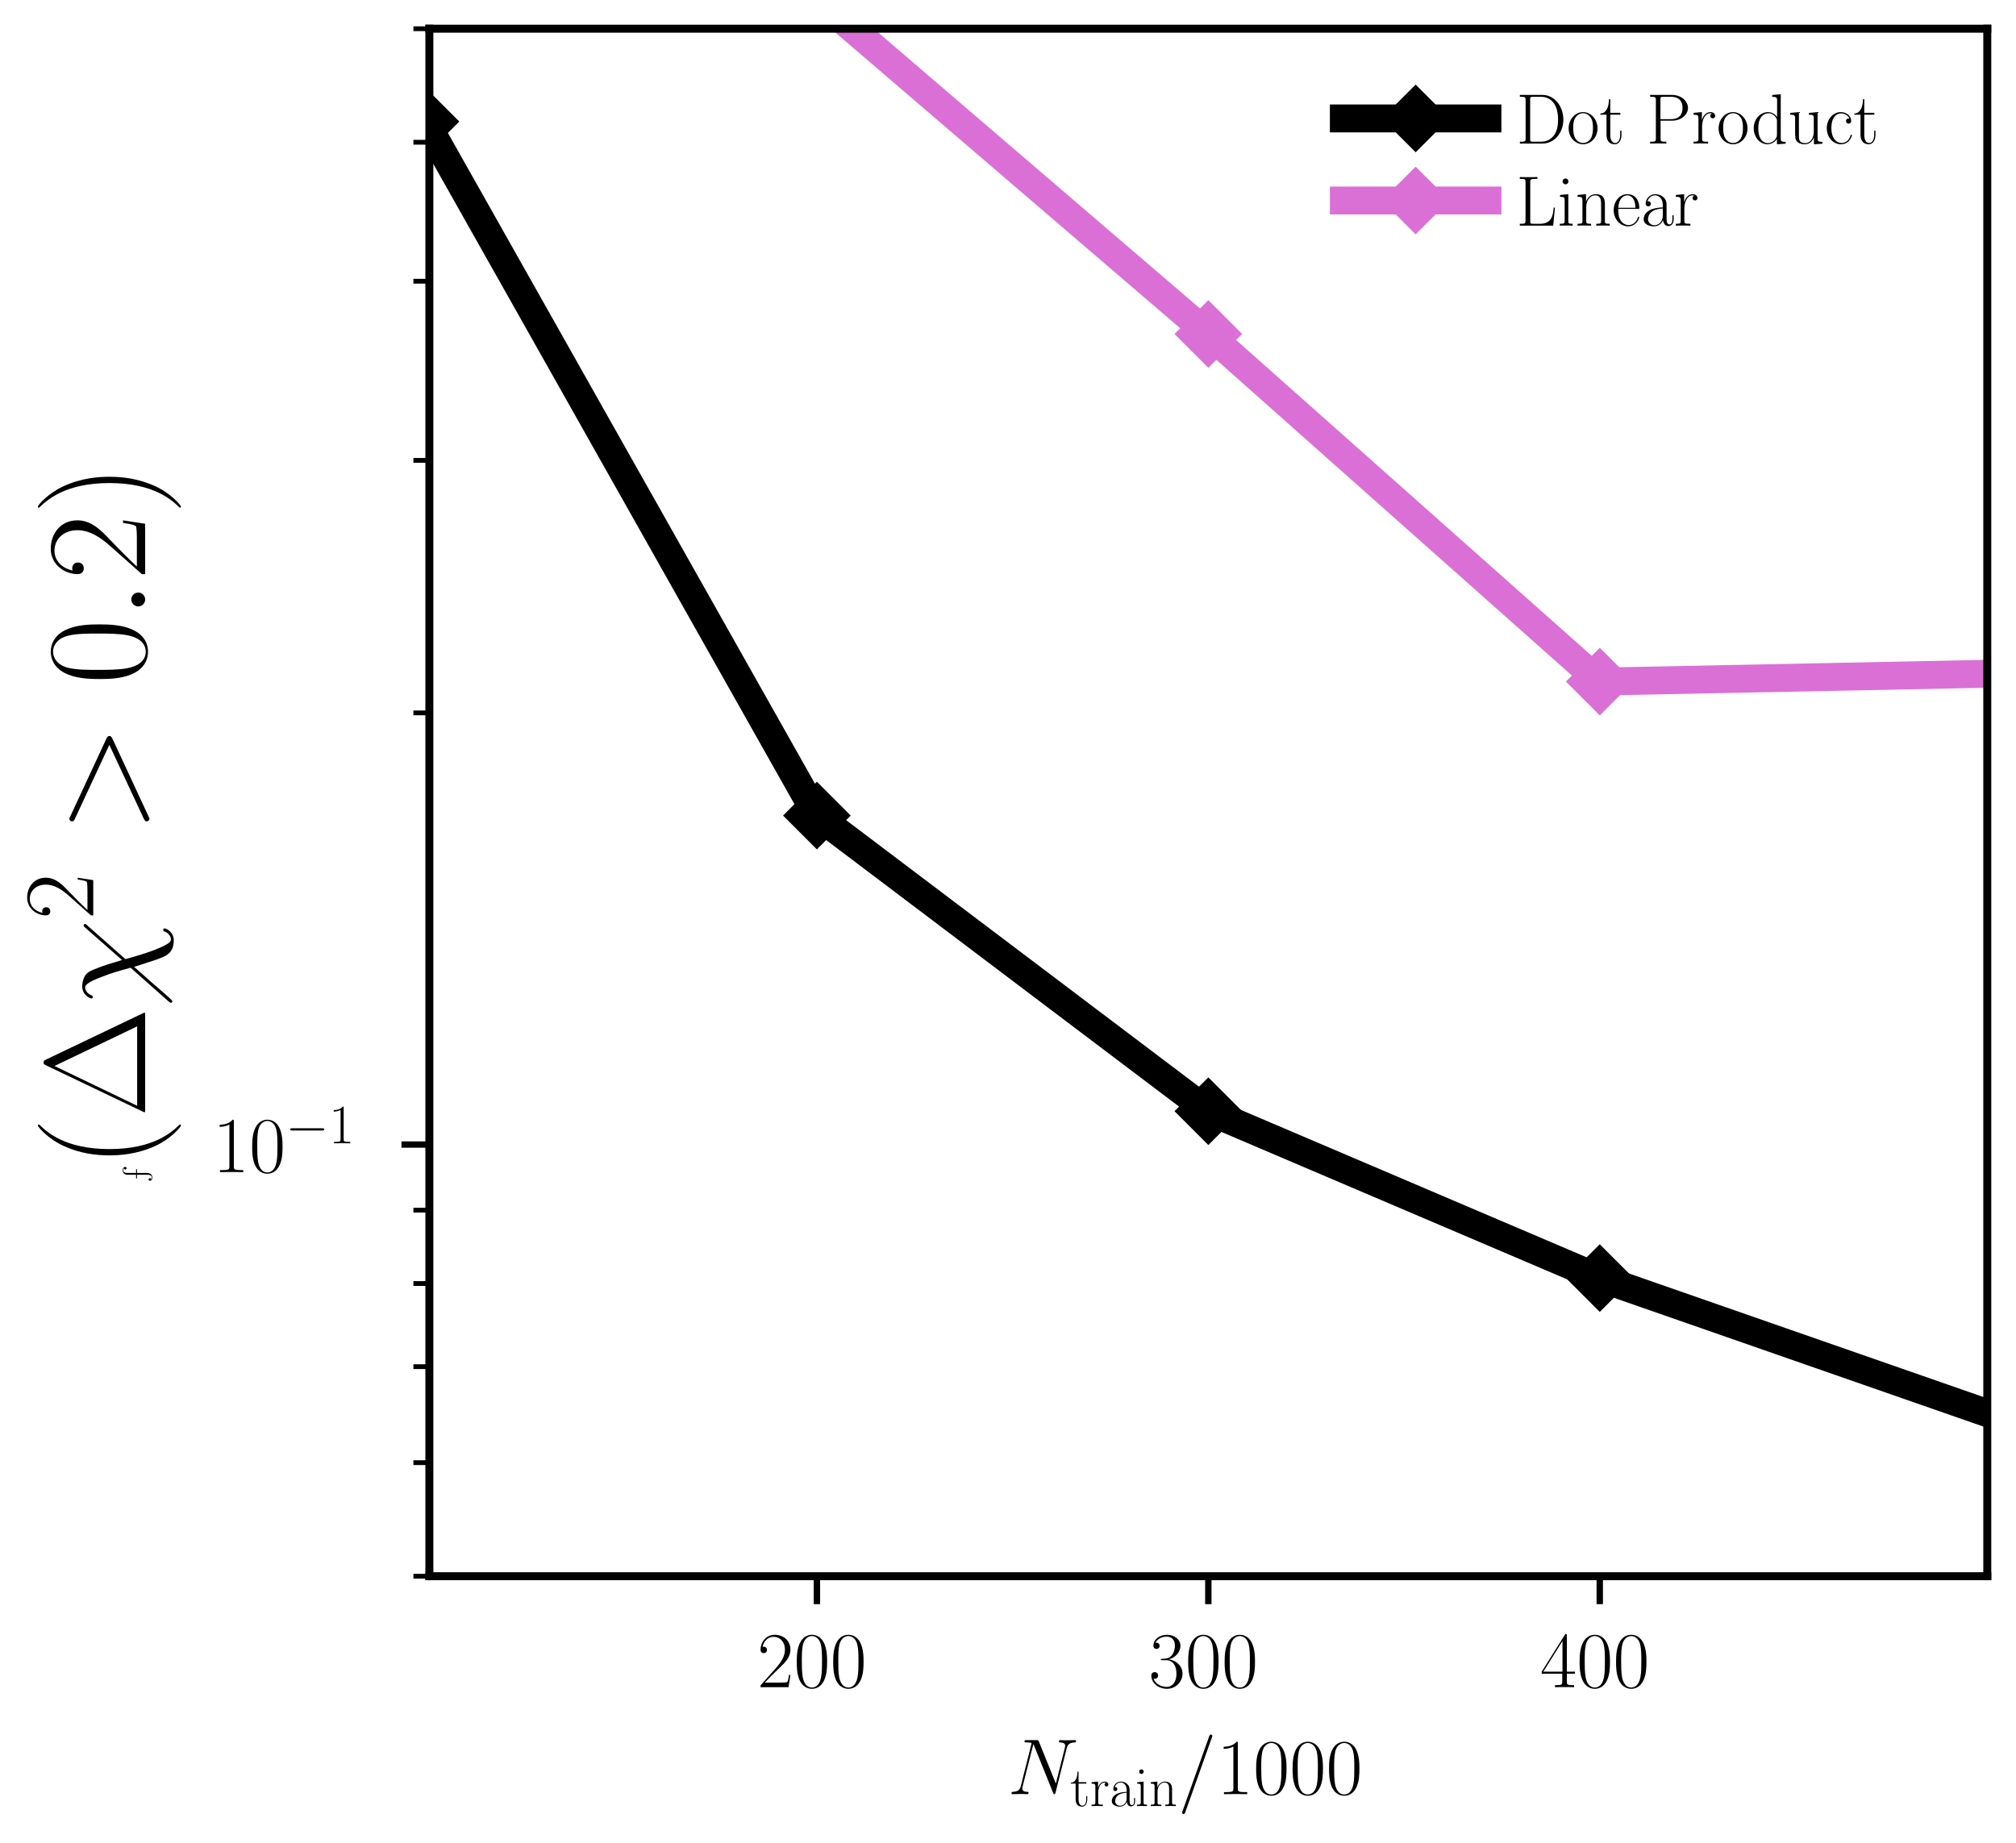
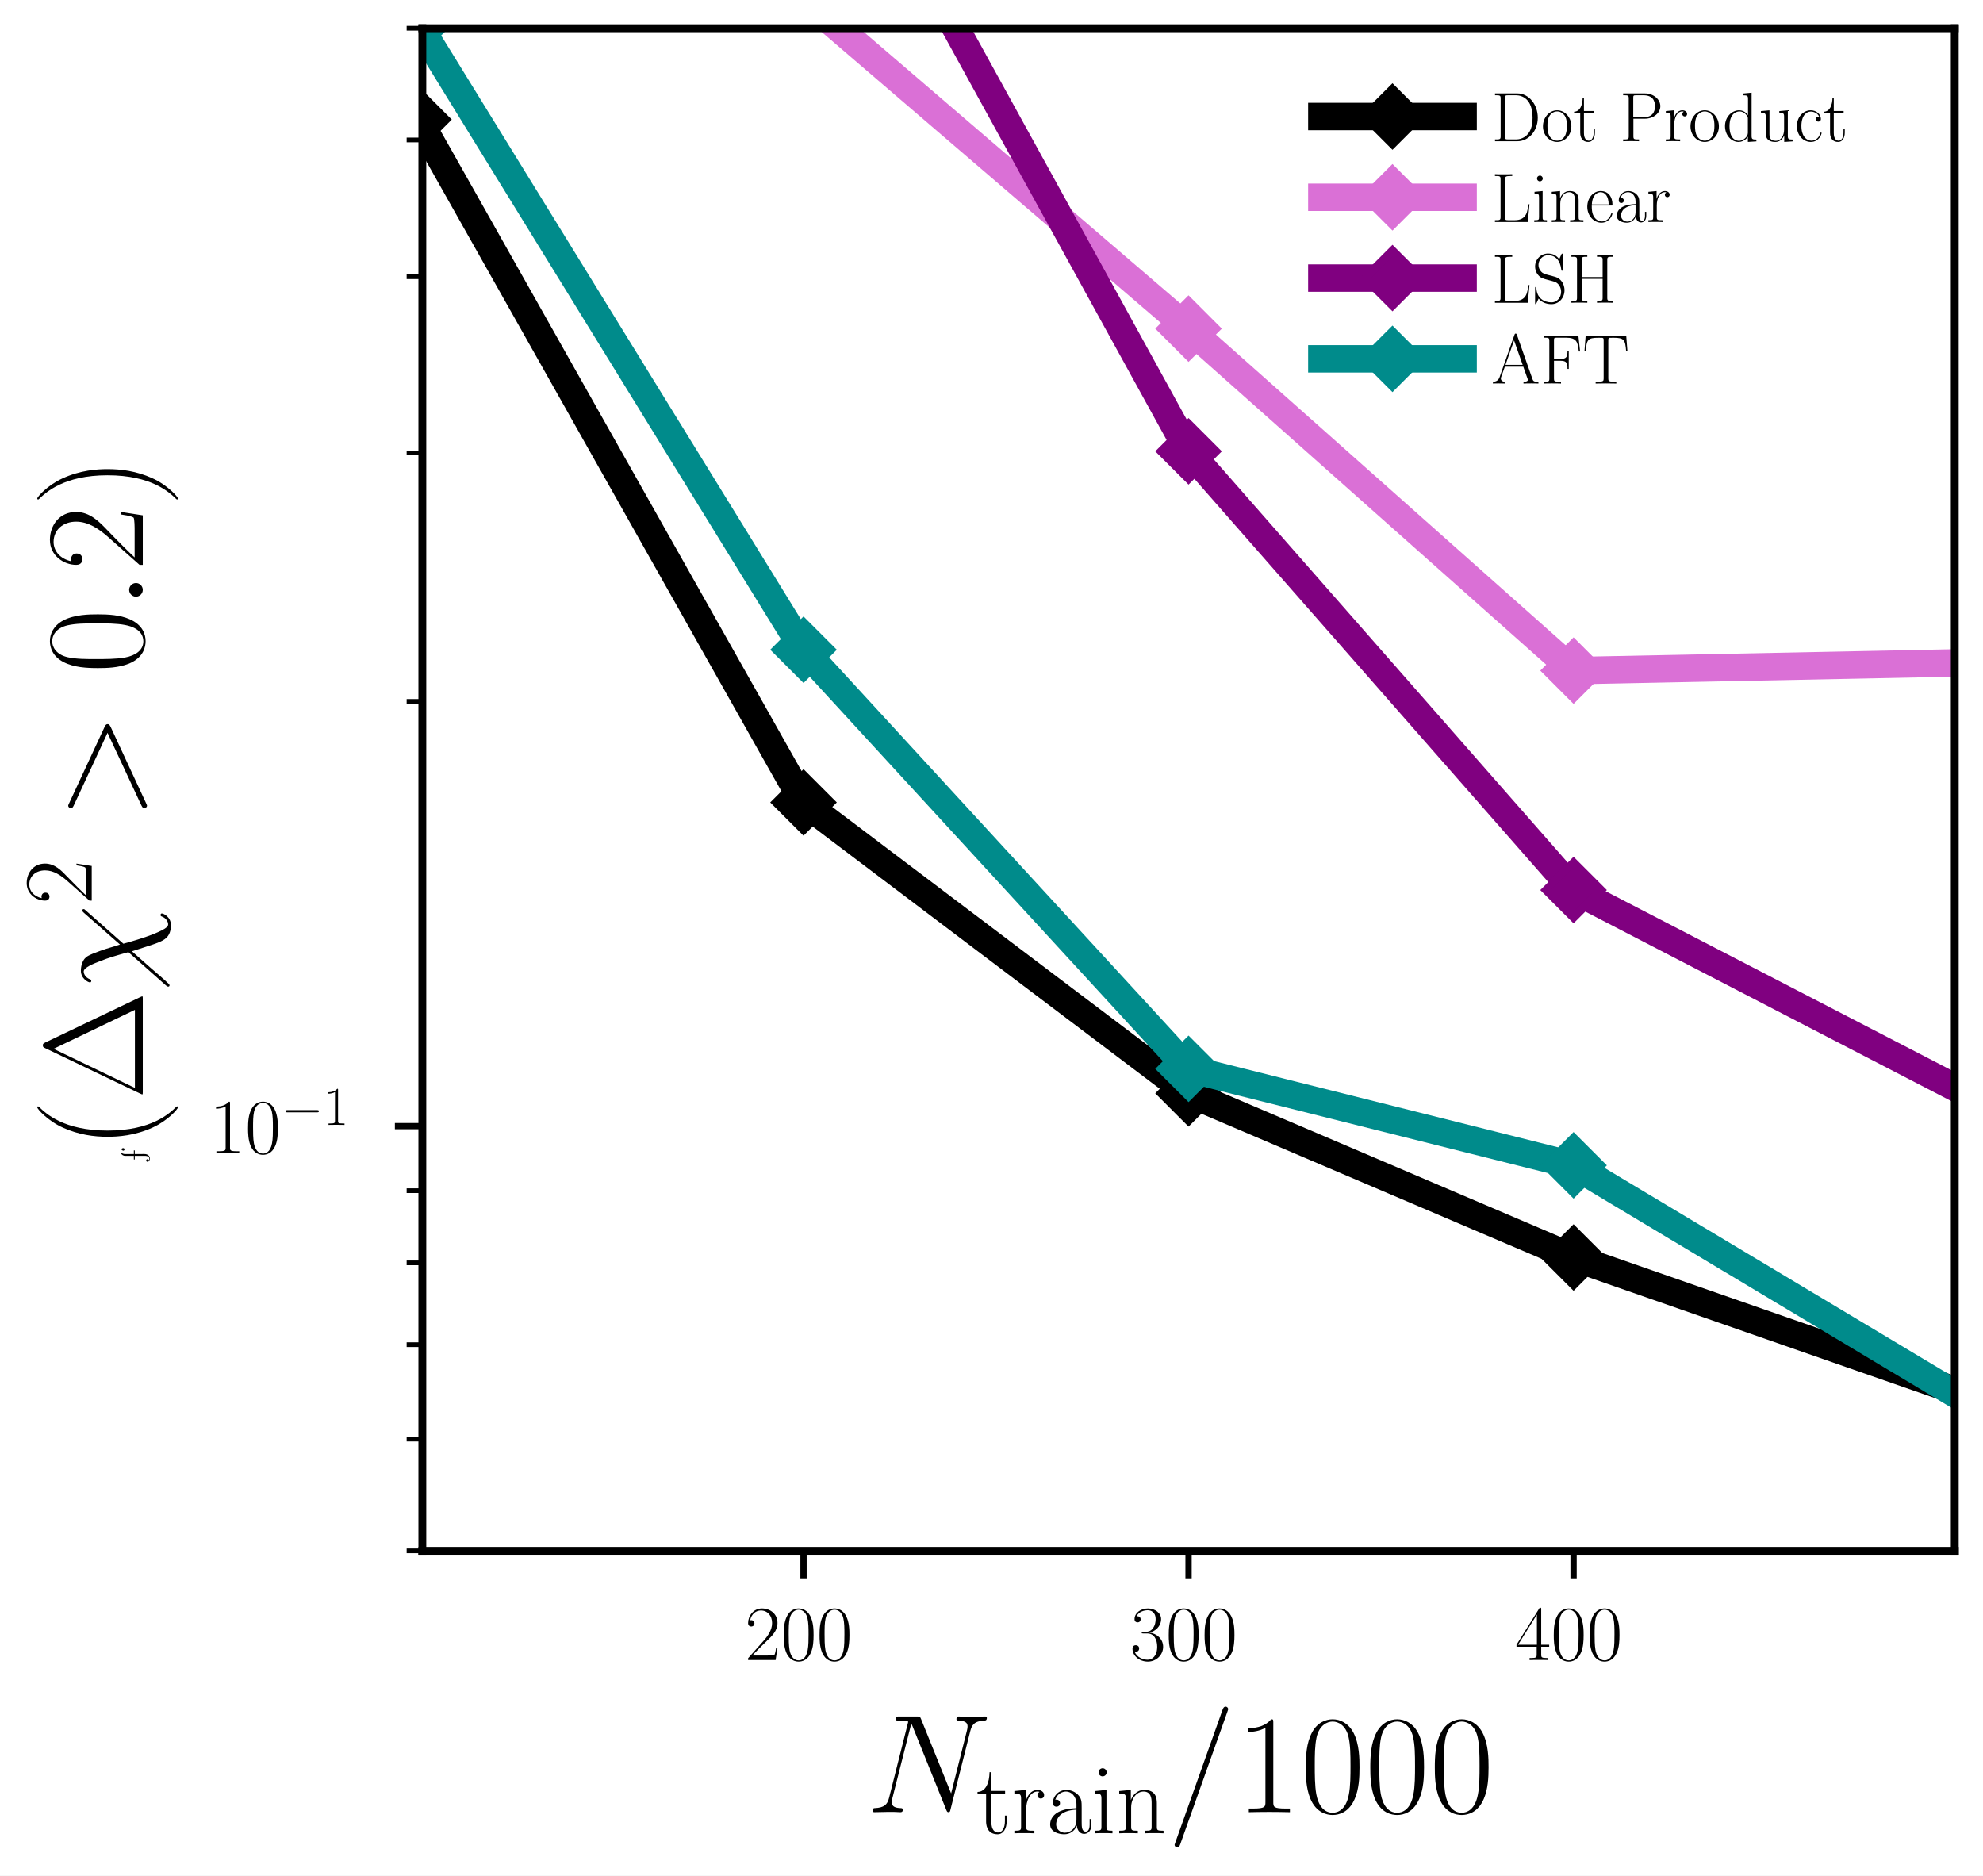
- <svg xmlns="http://www.w3.org/2000/svg" xmlns:xlink="http://www.w3.org/1999/xlink" width="252.726pt" height="231.058pt" viewBox="0 0 252.726 231.058" version="1.1">
+ <svg xmlns="http://www.w3.org/2000/svg" xmlns:xlink="http://www.w3.org/1999/xlink" width="252.726pt" height="239.028pt" viewBox="0 0 252.726 239.028" version="1.1">
  <defs>
    <style type="text/css">*{stroke-linejoin: round; stroke-linecap: butt}</style>
  </defs>
  <g id="figure_1">
    <g id="patch_1">
-       <path d="M 0 231.058  L 252.726 231.058  L 252.726 -0  L 0 -0  z " style="fill: #ffffff" />
+       <path d="M 0 239.028  L 252.726 239.028  L 252.726 0  L 0 0  z " style="fill: #ffffff" />
    </g>
    <g id="axes_1">
      <g id="patch_2">
        <path d="M 53.826 197.64  L 249.126 197.64  L 249.126 3.6  L 53.826 3.6  z " style="fill: #ffffff" />
      </g>
      <g id="matplotlib.axis_1">
        <g id="xtick_1">
          <g id="line2d_1">
-             <path d="M 102.406 197.64  L 102.406 3.6  " clip-path="url(#pbf76075623)" style="fill: none" />
+             <path d="M 102.406 197.64  L 102.406 3.6  " clip-path="url(#pe5c3c5f862)" style="fill: none" />
          </g>
          <g id="line2d_2">
            <defs>
-               <path id="m8af29b18cd" d="M 0 0  L 0 3.5  " style="stroke: #000000; stroke-width: 0.8" />
-             </defs>
-             <g>
-               <use xlink:href="#m8af29b18cd" x="102.406" y="197.64" style="stroke: #000000; stroke-width: 0.8" />
+               <path id="m034bc24b1e" d="M 0 0  L 0 3.5  " style="stroke: #000000; stroke-width: 0.8" />
+             </defs>
+             <g>
+               <use xlink:href="#m034bc24b1e" x="102.406" y="197.64" style="stroke: #000000; stroke-width: 0.8" />
            </g>
          </g>
          <g id="text_1">
            <g transform="translate(94.93369 211.5585)scale(0.1 -0.1)">
              <defs>
                <path id="CMR17-32" d="M 2669 990  L 2554 990  C 2490 537 2438 460 2413 422  C 2381 371 1920 371 1830 371  L 602 371  C 832 620 1280 1073 1824 1596  C 2214 1966 2669 2400 2669 3033  C 2669 3788 2067 4224 1395 4224  C 691 4224 262 3603 262 3027  C 262 2777 448 2745 525 2745  C 589 2745 781 2783 781 3007  C 781 3206 614 3264 525 3264  C 486 3264 448 3257 422 3244  C 544 3788 915 4057 1306 4057  C 1862 4057 2227 3616 2227 3033  C 2227 2477 1901 1998 1536 1583  L 262 147  L 262 0  L 2515 0  L 2669 990  z " transform="scale(0.015625)" />
                <path id="CMR17-30" d="M 2688 2038  C 2688 2430 2682 3099 2413 3613  C 2176 4063 1798 4224 1466 4224  C 1158 4224 768 4082 525 3620  C 269 3137 243 2539 243 2038  C 243 1671 250 1112 448 623  C 723 -39 1216 -128 1466 -128  C 1760 -128 2208 -7 2470 604  C 2662 1048 2688 1568 2688 2038  z M 1466 -26  C 1056 -26 813 328 723 816  C 653 1196 653 1749 653 2109  C 653 2604 653 3015 736 3407  C 858 3954 1216 4121 1466 4121  C 1728 4121 2067 3947 2189 3420  C 2272 3054 2278 2623 2278 2109  C 2278 1691 2278 1176 2202 797  C 2067 96 1690 -26 1466 -26  z " transform="scale(0.015625)" />
              </defs>
              <use xlink:href="#CMR17-32" transform="scale(0.996264)" />
              <use xlink:href="#CMR17-30" transform="translate(45.69048 0)scale(0.996264)" />
              <use xlink:href="#CMR17-30" transform="translate(91.38095 0)scale(0.996264)" />
            </g>
          </g>
        </g>
        <g id="xtick_2">
          <g id="line2d_3">
-             <path d="M 151.476 197.64  L 151.476 3.6  " clip-path="url(#pbf76075623)" style="fill: none" />
+             <path d="M 151.476 197.64  L 151.476 3.6  " clip-path="url(#pe5c3c5f862)" style="fill: none" />
          </g>
          <g id="line2d_4">
            <g>
-               <use xlink:href="#m8af29b18cd" x="151.476" y="197.64" style="stroke: #000000; stroke-width: 0.8" />
+               <use xlink:href="#m034bc24b1e" x="151.476" y="197.64" style="stroke: #000000; stroke-width: 0.8" />
            </g>
          </g>
          <g id="text_2">
            <g transform="translate(144.004 211.5585)scale(0.1 -0.1)">
              <defs>
                <path id="CMR17-33" d="M 1414 2176  C 1984 2176 2234 1673 2234 1094  C 2234 322 1824 25 1453 25  C 1114 25 563 193 390 691  C 422 678 454 678 486 678  C 640 678 755 780 755 947  C 755 1132 614 1216 486 1216  C 378 1216 211 1164 211 927  C 211 335 787 -128 1466 -128  C 2176 -128 2720 432 2720 1087  C 2720 1718 2208 2176 1600 2246  C 2086 2347 2554 2776 2554 3353  C 2554 3856 2048 4224 1472 4224  C 890 4224 378 3862 378 3347  C 378 3123 544 3084 627 3084  C 762 3084 877 3167 877 3334  C 877 3500 762 3584 627 3584  C 602 3584 570 3584 544 3571  C 730 3999 1235 4076 1459 4076  C 1683 4076 2106 3966 2106 3347  C 2106 3167 2080 2851 1862 2574  C 1670 2329 1453 2316 1242 2297  C 1210 2297 1062 2284 1037 2284  C 992 2278 966 2272 966 2227  C 966 2182 973 2176 1101 2176  L 1414 2176  z " transform="scale(0.015625)" />
              </defs>
              <use xlink:href="#CMR17-33" transform="scale(0.996264)" />
              <use xlink:href="#CMR17-30" transform="translate(45.69048 0)scale(0.996264)" />
              <use xlink:href="#CMR17-30" transform="translate(91.38095 0)scale(0.996264)" />
            </g>
          </g>
        </g>
        <g id="xtick_3">
          <g id="line2d_5">
-             <path d="M 200.546 197.64  L 200.546 3.6  " clip-path="url(#pbf76075623)" style="fill: none" />
+             <path d="M 200.546 197.64  L 200.546 3.6  " clip-path="url(#pe5c3c5f862)" style="fill: none" />
          </g>
          <g id="line2d_6">
            <g>
-               <use xlink:href="#m8af29b18cd" x="200.546" y="197.64" style="stroke: #000000; stroke-width: 0.8" />
+               <use xlink:href="#m034bc24b1e" x="200.546" y="197.64" style="stroke: #000000; stroke-width: 0.8" />
            </g>
          </g>
          <g id="text_3">
            <g transform="translate(193.0744 211.5585)scale(0.1 -0.1)">
              <defs>
                <path id="CMR17-34" d="M 2150 4147  C 2150 4281 2144 4288 2029 4288  L 128 1254  L 128 1088  L 1779 1088  L 1779 460  C 1779 230 1766 166 1318 166  L 1197 166  L 1197 0  C 1402 12 1747 12 1965 12  C 2182 12 2528 12 2733 0  L 2733 166  L 2611 166  C 2163 166 2150 230 2150 460  L 2150 1088  L 2803 1088  L 2803 1254  L 2150 1254  L 2150 4147  z M 1798 3723  L 1798 1254  L 256 1254  L 1798 3723  z " transform="scale(0.015625)" />
              </defs>
              <use xlink:href="#CMR17-34" transform="scale(0.996264)" />
              <use xlink:href="#CMR17-30" transform="translate(45.69048 0)scale(0.996264)" />
              <use xlink:href="#CMR17-30" transform="translate(91.38095 0)scale(0.996264)" />
            </g>
          </g>
        </g>
        <g id="text_4">
-           <g transform="translate(126.3445 224.9677)scale(0.1 -0.1)">
+           <g transform="translate(110.3842 230.9452)scale(0.18 -0.18)">
            <defs>
              <path id="CMMI12-4e" d="M 4736 3682  C 4806 3956 4909 4147 5395 4166  C 5414 4166 5491 4172 5491 4281  C 5491 4352 5434 4352 5408 4352  C 5280 4352 4954 4339 4826 4339  L 4518 4339  C 4429 4339 4314 4352 4224 4352  C 4186 4352 4109 4352 4109 4230  C 4109 4166 4160 4166 4205 4166  C 4589 4153 4614 4007 4614 3892  C 4614 3835 4608 3816 4589 3726  L 3866 854  L 2496 4243  C 2451 4345 2445 4352 2304 4352  L 1523 4352  C 1395 4352 1338 4352 1338 4230  C 1338 4166 1382 4166 1504 4166  C 1536 4166 1914 4166 1914 4109  C 1914 4096 1901 4045 1894 4026  L 1043 650  C 966 338 813 204 390 185  C 358 185 294 179 294 64  C 294 0 358 0 378 0  C 506 0 832 12 960 12  L 1267 12  C 1357 12 1466 0 1555 0  C 1600 0 1670 0 1670 121  C 1670 179 1606 185 1581 185  C 1370 191 1165 230 1165 459  C 1165 510 1178 567 1190 618  L 2054 4026  C 2093 3962 2093 3949 2118 3892  L 3642 115  C 3674 38 3686 0 3744 0  C 3808 0 3814 19 3840 128  L 4736 3682  z " transform="scale(0.015625)" />
              <path id="CMR17-74" d="M 966 2585  L 1862 2585  L 1862 2752  L 966 2752  L 966 3968  L 851 3968  C 838 3292 614 2700 70 2687  L 70 2585  L 627 2585  L 627 778  C 627 655 627 -64 1370 -64  C 1747 -64 1965 308 1965 784  L 1965 1151  L 1850 1151  L 1850 790  C 1850 347 1677 51 1408 51  C 1222 51 966 179 966 765  L 966 2585  z " transform="scale(0.015625)" />
              <path id="CMR17-72" d="M 960 1517  C 960 2134 1222 2713 1702 2713  C 1747 2713 1792 2707 1837 2687  C 1837 2687 1696 2642 1696 2475  C 1696 2321 1818 2257 1914 2257  C 1990 2257 2131 2302 2131 2482  C 2131 2687 1926 2816 1709 2816  C 1222 2816 1011 2340 947 2115  L 941 2115  L 941 2816  L 198 2745  L 198 2578  C 576 2578 634 2540 634 2231  L 634 443  C 634 198 608 166 198 166  L 198 0  C 352 12 646 12 813 12  C 998 12 1325 12 1498 0  L 1498 166  C 1037 166 960 166 960 455  L 960 1517  z " transform="scale(0.015625)" />
              <path id="CMR17-61" d="M 2304 1656  C 2304 2048 2304 2275 2035 2534  C 1798 2751 1523 2816 1306 2816  C 800 2816 435 2408 435 1977  C 435 1740 627 1728 666 1728  C 749 1728 896 1779 896 1958  C 896 2118 774 2188 666 2188  C 640 2188 608 2182 589 2176  C 723 2594 1069 2713 1293 2713  C 1613 2713 1965 2421 1965 1875  L 1965 1632  C 1587 1619 1133 1568 774 1373  C 371 1147 256 822 256 576  C 256 77 832 -64 1171 -64  C 1523 -64 1850 135 1990 505  C 2003 219 2182 -39 2464 -39  C 2598 -39 2938 51 2938 563  L 2938 926  L 2822 926  L 2822 557  C 2822 161 2650 109 2566 109  C 2304 109 2304 446 2304 732  L 2304 1656  z M 1965 887  C 1965 323 1568 38 1216 38  C 896 38 646 278 646 576  C 646 771 730 1114 1101 1322  C 1408 1497 1760 1523 1965 1536  L 1965 887  z " transform="scale(0.015625)" />
              <path id="CMR17-69" d="M 992 3961  C 992 4102 877 4224 730 4224  C 589 4224 467 4108 467 3961  C 467 3820 582 3699 730 3699  C 870 3699 992 3814 992 3961  z M 243 2745  L 243 2579  C 602 2579 653 2540 653 2231  L 653 443  C 653 198 627 166 218 166  L 218 0  C 371 12 646 12 806 12  C 960 12 1222 12 1370 0  L 1370 166  C 992 166 979 205 979 436  L 979 2816  L 243 2745  z " transform="scale(0.015625)" />
              <path id="CMR17-6e" d="M 2656 1954  C 2656 2282 2592 2816 1837 2816  C 1331 2816 1069 2424 973 2166  L 966 2166  L 966 2816  L 211 2745  L 211 2578  C 589 2578 646 2540 646 2231  L 646 443  C 646 198 621 166 211 166  L 211 0  C 365 12 646 12 813 12  C 979 12 1267 12 1421 0  L 1421 166  C 1011 166 986 192 986 443  L 986 1678  C 986 2269 1344 2713 1792 2713  C 2266 2713 2317 2289 2317 1980  L 2317 443  C 2317 198 2291 166 1882 166  L 1882 0  C 2035 12 2317 12 2483 12  C 2650 12 2938 12 3091 0  L 3091 166  C 2682 166 2656 192 2656 443  L 2656 1954  z " transform="scale(0.015625)" />
              <path id="CMMI12-3d" d="M 2746 4563  C 2746 4569 2784 4665 2784 4678  C 2784 4755 2720 4800 2669 4800  C 2637 4800 2579 4800 2528 4659  L 384 -1364  C 384 -1370 346 -1466 346 -1479  C 346 -1556 410 -1600 461 -1600  C 499 -1600 557 -1594 602 -1460  L 2746 4563  z " transform="scale(0.015625)" />
              <path id="CMR17-31" d="M 1702 4083  C 1702 4217 1696 4224 1606 4224  C 1357 3927 979 3833 621 3820  C 602 3820 570 3820 563 3808  C 557 3795 557 3782 557 3648  C 755 3648 1088 3686 1344 3839  L 1344 467  C 1344 243 1331 166 781 166  L 589 166  L 589 0  C 896 6 1216 12 1523 12  C 1830 12 2150 6 2458 0  L 2458 166  L 2266 166  C 1715 166 1702 236 1702 467  L 1702 4083  z " transform="scale(0.015625)" />
            </defs>
            <use xlink:href="#CMMI12-4e" transform="scale(0.996264)" />
            <use xlink:href="#CMR17-74" transform="translate(78.11512 -14.94392)scale(0.697382)" />
            <use xlink:href="#CMR17-72" transform="translate(102.8115 -14.94392)scale(0.697382)" />
            <use xlink:href="#CMR17-61" transform="translate(127.508 -14.94392)scale(0.697382)" />
            <use xlink:href="#CMR17-69" transform="translate(159.4911 -14.94392)scale(0.697382)" />
            <use xlink:href="#CMR17-6e" transform="translate(176.9008 -14.94392)scale(0.697382)" />
            <use xlink:href="#CMMI12-3d" transform="translate(213.0255 0)scale(0.996264)" />
            <use xlink:href="#CMR17-31" transform="translate(261.8005 0)scale(0.996264)" />
            <use xlink:href="#CMR17-30" transform="translate(307.4909 0)scale(0.996264)" />
            <use xlink:href="#CMR17-30" transform="translate(353.1814 0)scale(0.996264)" />
            <use xlink:href="#CMR17-30" transform="translate(398.8719 0)scale(0.996264)" />
          </g>
        </g>
      </g>
      <g id="matplotlib.axis_2">
        <g id="ytick_1">
          <g id="line2d_7">
-             <path d="M 53.826 143.514  L 249.126 143.514  " clip-path="url(#pbf76075623)" style="fill: none" />
+             <path d="M 53.826 143.514  L 249.126 143.514  " clip-path="url(#pe5c3c5f862)" style="fill: none" />
          </g>
          <g id="line2d_8">
            <defs>
-               <path id="m9c5c53407b" d="M 0 0  L -3.5 0  " style="stroke: #000000; stroke-width: 0.8" />
-             </defs>
-             <g>
-               <use xlink:href="#m9c5c53407b" x="53.826" y="143.514" style="stroke: #000000; stroke-width: 0.8" />
+               <path id="mdac3302c09" d="M 0 0  L -3.5 0  " style="stroke: #000000; stroke-width: 0.8" />
+             </defs>
+             <g>
+               <use xlink:href="#mdac3302c09" x="53.826" y="143.514" style="stroke: #000000; stroke-width: 0.8" />
            </g>
          </g>
          <g id="text_5">
            <g transform="translate(26.66547 146.9732)scale(0.1 -0.1)">
              <defs>
                <path id="CMSY10-0" d="M 4218 1472  C 4326 1472 4442 1472 4442 1600  C 4442 1728 4326 1728 4218 1728  L 755 1728  C 646 1728 531 1728 531 1600  C 531 1472 646 1472 755 1472  L 4218 1472  z " transform="scale(0.015625)" />
              </defs>
              <use xlink:href="#CMR17-31" transform="scale(0.996264)" />
              <use xlink:href="#CMR17-30" transform="translate(45.69048 0)scale(0.996264)" />
              <use xlink:href="#CMSY10-0" transform="translate(91.38095 36.15364)scale(0.697382)" />
              <use xlink:href="#CMR17-31" transform="translate(145.6219 36.15364)scale(0.697382)" />
            </g>
          </g>
        </g>
        <g id="ytick_2">
          <g id="line2d_9">
            <defs>
-               <path id="m054c123b4f" d="M 0 0  L -2 0  " style="stroke: #000000; stroke-width: 0.6" />
-             </defs>
-             <g>
-               <use xlink:href="#m054c123b4f" x="53.826" y="197.64" style="stroke: #000000; stroke-width: 0.6" />
+               <path id="me2ed63e2c2" d="M 0 0  L -2 0  " style="stroke: #000000; stroke-width: 0.6" />
+             </defs>
+             <g>
+               <use xlink:href="#me2ed63e2c2" x="53.826" y="197.64" style="stroke: #000000; stroke-width: 0.6" />
            </g>
          </g>
        </g>
        <g id="ytick_3">
          <g id="line2d_10">
            <g>
-               <use xlink:href="#m054c123b4f" x="53.826" y="183.403" style="stroke: #000000; stroke-width: 0.6" />
+               <use xlink:href="#me2ed63e2c2" x="53.826" y="183.403" style="stroke: #000000; stroke-width: 0.6" />
            </g>
          </g>
        </g>
        <g id="ytick_4">
          <g id="line2d_11">
            <g>
-               <use xlink:href="#m054c123b4f" x="53.826" y="171.366" style="stroke: #000000; stroke-width: 0.6" />
+               <use xlink:href="#me2ed63e2c2" x="53.826" y="171.366" style="stroke: #000000; stroke-width: 0.6" />
            </g>
          </g>
        </g>
        <g id="ytick_5">
          <g id="line2d_12">
            <g>
-               <use xlink:href="#m054c123b4f" x="53.826" y="160.939" style="stroke: #000000; stroke-width: 0.6" />
+               <use xlink:href="#me2ed63e2c2" x="53.826" y="160.939" style="stroke: #000000; stroke-width: 0.6" />
            </g>
          </g>
        </g>
        <g id="ytick_6">
          <g id="line2d_13">
            <g>
-               <use xlink:href="#m054c123b4f" x="53.826" y="151.741" style="stroke: #000000; stroke-width: 0.6" />
+               <use xlink:href="#me2ed63e2c2" x="53.826" y="151.741" style="stroke: #000000; stroke-width: 0.6" />
            </g>
          </g>
        </g>
        <g id="ytick_7">
          <g id="line2d_14">
            <g>
-               <use xlink:href="#m054c123b4f" x="53.826" y="89.388" style="stroke: #000000; stroke-width: 0.6" />
+               <use xlink:href="#me2ed63e2c2" x="53.826" y="89.388" style="stroke: #000000; stroke-width: 0.6" />
            </g>
          </g>
        </g>
        <g id="ytick_8">
          <g id="line2d_15">
            <g>
-               <use xlink:href="#m054c123b4f" x="53.826" y="57.726" style="stroke: #000000; stroke-width: 0.6" />
+               <use xlink:href="#me2ed63e2c2" x="53.826" y="57.726" style="stroke: #000000; stroke-width: 0.6" />
            </g>
          </g>
        </g>
        <g id="ytick_9">
          <g id="line2d_16">
            <g>
-               <use xlink:href="#m054c123b4f" x="53.826" y="35.262" style="stroke: #000000; stroke-width: 0.6" />
+               <use xlink:href="#me2ed63e2c2" x="53.826" y="35.262" style="stroke: #000000; stroke-width: 0.6" />
            </g>
          </g>
        </g>
        <g id="ytick_10">
          <g id="line2d_17">
            <g>
-               <use xlink:href="#m054c123b4f" x="53.826" y="17.837" style="stroke: #000000; stroke-width: 0.6" />
+               <use xlink:href="#me2ed63e2c2" x="53.826" y="17.837" style="stroke: #000000; stroke-width: 0.6" />
            </g>
          </g>
        </g>
        <g id="ytick_11">
          <g id="line2d_18">
            <g>
-               <use xlink:href="#m054c123b4f" x="53.826" y="3.6" style="stroke: #000000; stroke-width: 0.6" />
+               <use xlink:href="#me2ed63e2c2" x="53.826" y="3.6" style="stroke: #000000; stroke-width: 0.6" />
            </g>
          </g>
        </g>
        <g id="text_6">
          <g transform="translate(18.19728 147.8836)rotate(-90)scale(0.18 -0.18)">
            <defs>
              <path id="TeX-tipa17-ea" d="M 832 1632  L 166 1632  L 166 1465  L 832 1465  L 832 83  C 832 -199 858 -487 794 -762  C 762 -890 710 -1025 602 -1108  C 480 -1210 314 -1191 173 -1159  C 115 -1140 58 -1121 13 -1082  C 45 -1082 77 -1069 102 -1057  C 224 -993 256 -820 173 -711  C 134 -653 64 -621 -7 -621  C -45 -621 -77 -621 -109 -641  C -147 -653 -179 -673 -199 -705  C -320 -852 -211 -1069 -77 -1165  C 141 -1313 467 -1332 704 -1210  C 960 -1076 1114 -794 1152 -519  C 1184 -282 1165 -33 1165 211  L 1165 1465  L 1830 1465  L 1830 1632  L 1165 1632  L 1165 2835  C 1165 3078 1139 3328 1210 3565  C 1242 3693 1306 3821 1414 3897  C 1594 4019 1869 3936 2022 3808  C 1978 3808 1939 3801 1901 3782  C 1773 3718 1741 3533 1830 3424  C 1901 3334 2048 3315 2144 3379  C 2298 3475 2259 3699 2163 3821  C 2029 4000 1786 4070 1568 4057  C 1229 4038 954 3776 864 3456  C 832 3341 832 3219 832 3104  L 832 2790  L 832 1632  z " transform="scale(0.015625)" />
              <path id="CMR17-28" d="M 1958 -1562  C 1958 -1556 1958 -1543 1939 -1524  C 1645 -1223 858 -403 858 1596  C 858 3595 1632 4408 1946 4729  C 1946 4735 1958 4748 1958 4767  C 1958 4787 1939 4800 1914 4800  C 1843 4800 1299 4325 986 3620  C 666 2909 576 2218 576 1603  C 576 1141 621 360 1005 -467  C 1312 -1133 1837 -1600 1914 -1600  C 1946 -1600 1958 -1588 1958 -1562  z " transform="scale(0.015625)" />
              <path id="CMR17-1" d="M 2598 4435  C 2547 4544 2522 4544 2470 4544  C 2394 4544 2387 4531 2342 4441  L 269 108  C 262 96 237 38 237 32  C 237 6 243 0 358 0  L 4576 0  C 4691 0 4698 6 4698 32  C 4698 38 4672 96 4666 108  L 2598 4435  z M 2310 4056  L 4083 358  L 531 358  L 2310 4056  z " transform="scale(0.015625)" />
              <path id="CMMI12-1f" d="M 2112 1035  C 1939 1562 1978 1511 1818 1956  C 1619 2503 1568 2547 1478 2636  C 1363 2739 1146 2816 922 2816  C 563 2816 390 2484 390 2401  C 390 2363 422 2344 461 2344  C 512 2344 525 2376 531 2401  C 627 2649 826 2687 883 2687  C 1069 2687 1248 2230 1363 1925  C 1517 1537 1594 1270 1766 653  L 256 -1050  C 198 -1120 198 -1146 198 -1152  C 198 -1204 230 -1216 256 -1216  C 282 -1216 301 -1204 320 -1184  C 499 -1006 896 -535 1062 -345  L 1805 494  C 2118 -479 2118 -491 2214 -727  C 2317 -968 2451 -1280 2995 -1280  C 3360 -1280 3526 -955 3526 -866  C 3526 -822 3488 -809 3456 -809  C 3405 -809 3398 -835 3379 -886  C 3309 -1064 3142 -1152 3040 -1152  C 2957 -1152 2854 -1152 2573 -447  C 2406 -21 2259 487 2150 882  L 3667 2598  C 3718 2655 3725 2662 3725 2687  C 3725 2732 3693 2752 3661 2752  C 3642 2752 3622 2752 3558 2681  L 2112 1035  z " transform="scale(0.015625)" />
              <path id="CMMI12-3e" d="M 4218 1460  C 4339 1519 4346 1557 4346 1603  C 4346 1641 4333 1687 4218 1738  L 755 3347  C 672 3385 659 3392 646 3392  C 570 3392 525 3327 525 3276  C 525 3199 576 3173 659 3134  L 3949 1603  L 653 65  C 525 7 525 -39 525 -77  C 525 -128 570 -192 646 -192  C 659 -192 666 -186 755 -148  L 4218 1460  z " transform="scale(0.015625)" />
              <path id="CMMI12-3a" d="M 1178 307  C 1178 492 1024 620 870 620  C 685 620 557 467 557 313  C 557 128 710 0 864 0  C 1050 0 1178 153 1178 307  z " transform="scale(0.015625)" />
              <path id="CMR17-29" d="M 1683 1596  C 1683 2057 1638 2839 1254 3665  C 947 4332 422 4800 346 4800  C 326 4800 301 4793 301 4761  C 301 4748 307 4742 314 4729  C 621 4408 1402 3595 1402 1603  C 1402 -396 627 -1210 314 -1530  C 307 -1543 301 -1549 301 -1562  C 301 -1594 326 -1600 346 -1600  C 416 -1600 960 -1127 1274 -422  C 1594 289 1683 981 1683 1596  z " transform="scale(0.015625)" />
            </defs>
            <use xlink:href="#TeX-tipa17-ea" transform="scale(0.247871)" />
            <use xlink:href="#CMR17-28" transform="translate(7.761832 0)scale(0.996264)" />
            <use xlink:href="#CMR17-1" transform="translate(43.0426 0)scale(0.996264)" />
            <use xlink:href="#CMMI12-1f" transform="translate(119.9622 0)scale(0.996264)" />
            <use xlink:href="#CMR17-32" transform="translate(181.0751 36.15364)scale(0.697382)" />
            <use xlink:href="#CMMI12-3e" transform="translate(241.2305 0)scale(0.996264)" />
            <use xlink:href="#CMR17-30" transform="translate(344.7766 0)scale(0.996264)" />
            <use xlink:href="#CMMI12-3a" transform="translate(390.4671 0)scale(0.996264)" />
            <use xlink:href="#CMR17-32" transform="translate(417.5642 0)scale(0.996264)" />
            <use xlink:href="#CMR17-29" transform="translate(463.2547 0)scale(0.996264)" />
          </g>
        </g>
      </g>
      <g id="line2d_19">
-         <path d="M 53.335 15.241  L 102.406 102.262  L 151.476 139.333  L 200.546 160.258  L 253.726 178.798  " clip-path="url(#pbf76075623)" style="fill: none; stroke: #000000; stroke-width: 3.5; stroke-linecap: square" />
+         <path d="M 53.335 15.241  L 102.406 102.262  L 151.476 139.333  L 200.546 160.258  L 253.726 178.798  " clip-path="url(#pe5c3c5f862)" style="fill: none; stroke: #000000; stroke-width: 3.5; stroke-linecap: square" />
        <defs>
-           <path id="m21a213cf4a" d="M -0 3.536  L 3.536 0  L 0 -3.536  L -3.536 -0  z " style="stroke: #000000; stroke-linejoin: miter" />
+           <path id="m69c6c3c2ff" d="M -0 3.536  L 3.536 0  L 0 -3.536  L -3.536 -0  z " style="stroke: #000000; stroke-linejoin: miter" />
        </defs>
-         <g clip-path="url(#pbf76075623)">
-           <use xlink:href="#m21a213cf4a" x="53.335" y="15.241" style="stroke: #000000; stroke-linejoin: miter" />
-           <use xlink:href="#m21a213cf4a" x="102.406" y="102.262" style="stroke: #000000; stroke-linejoin: miter" />
-           <use xlink:href="#m21a213cf4a" x="151.476" y="139.333" style="stroke: #000000; stroke-linejoin: miter" />
-           <use xlink:href="#m21a213cf4a" x="200.546" y="160.258" style="stroke: #000000; stroke-linejoin: miter" />
-           <use xlink:href="#m21a213cf4a" x="264.338" y="182.497" style="stroke: #000000; stroke-linejoin: miter" />
+         <g clip-path="url(#pe5c3c5f862)">
+           <use xlink:href="#m69c6c3c2ff" x="53.335" y="15.241" style="stroke: #000000; stroke-linejoin: miter" />
+           <use xlink:href="#m69c6c3c2ff" x="102.406" y="102.262" style="stroke: #000000; stroke-linejoin: miter" />
+           <use xlink:href="#m69c6c3c2ff" x="151.476" y="139.333" style="stroke: #000000; stroke-linejoin: miter" />
+           <use xlink:href="#m69c6c3c2ff" x="200.546" y="160.258" style="stroke: #000000; stroke-linejoin: miter" />
+           <use xlink:href="#m69c6c3c2ff" x="264.338" y="182.497" style="stroke: #000000; stroke-linejoin: miter" />
        </g>
      </g>
      <g id="line2d_20">
-         <path d="M 101.294 -1  L 102.406 -0.21  L 151.476 41.879  L 200.546 85.466  L 253.726 84.392  " clip-path="url(#pbf76075623)" style="fill: none; stroke: #da70d6; stroke-width: 3.5; stroke-linecap: square" />
+         <path d="M 101.294 -1  L 102.406 -0.21  L 151.476 41.879  L 200.546 85.466  L 253.726 84.392  " clip-path="url(#pe5c3c5f862)" style="fill: none; stroke: #da70d6; stroke-width: 3.5; stroke-linecap: square" />
        <defs>
-           <path id="md59f089008" d="M -0 3.536  L 3.536 0  L 0 -3.536  L -3.536 -0  z " style="stroke: #da70d6; stroke-linejoin: miter" />
+           <path id="m25800b824f" d="M -0 3.536  L 3.536 0  L 0 -3.536  L -3.536 -0  z " style="stroke: #da70d6; stroke-linejoin: miter" />
        </defs>
-         <g clip-path="url(#pbf76075623)">
-           <use xlink:href="#md59f089008" x="101.294" y="-1" style="fill: #da70d6; stroke: #da70d6; stroke-linejoin: miter" />
-           <use xlink:href="#md59f089008" x="102.406" y="-0.21" style="fill: #da70d6; stroke: #da70d6; stroke-linejoin: miter" />
-           <use xlink:href="#md59f089008" x="151.476" y="41.879" style="fill: #da70d6; stroke: #da70d6; stroke-linejoin: miter" />
-           <use xlink:href="#md59f089008" x="200.546" y="85.466" style="fill: #da70d6; stroke: #da70d6; stroke-linejoin: miter" />
-           <use xlink:href="#md59f089008" x="264.338" y="84.178" style="fill: #da70d6; stroke: #da70d6; stroke-linejoin: miter" />
+         <g clip-path="url(#pe5c3c5f862)">
+           <use xlink:href="#m25800b824f" x="101.294" y="-1" style="fill: #da70d6; stroke: #da70d6; stroke-linejoin: miter" />
+           <use xlink:href="#m25800b824f" x="102.406" y="-0.21" style="fill: #da70d6; stroke: #da70d6; stroke-linejoin: miter" />
+           <use xlink:href="#m25800b824f" x="151.476" y="41.879" style="fill: #da70d6; stroke: #da70d6; stroke-linejoin: miter" />
+           <use xlink:href="#m25800b824f" x="200.546" y="85.466" style="fill: #da70d6; stroke: #da70d6; stroke-linejoin: miter" />
+           <use xlink:href="#m25800b824f" x="264.338" y="84.178" style="fill: #da70d6; stroke: #da70d6; stroke-linejoin: miter" />
+         </g>
+       </g>
+       <g id="line2d_21">
+         <path d="M 119.272 -1  L 151.476 57.518  L 200.546 113.43  L 253.726 140.964  " clip-path="url(#pe5c3c5f862)" style="fill: none; stroke: #800080; stroke-width: 3.5; stroke-linecap: square" />
+         <defs>
+           <path id="m77e5b69b3b" d="M -0 3.536  L 3.536 0  L 0 -3.536  L -3.536 -0  z " style="stroke: #800080; stroke-linejoin: miter" />
+         </defs>
+         <g clip-path="url(#pe5c3c5f862)">
+           <use xlink:href="#m77e5b69b3b" x="119.272" y="-1" style="fill: #800080; stroke: #800080; stroke-linejoin: miter" />
+           <use xlink:href="#m77e5b69b3b" x="151.476" y="57.518" style="fill: #800080; stroke: #800080; stroke-linejoin: miter" />
+           <use xlink:href="#m77e5b69b3b" x="200.546" y="113.43" style="fill: #800080; stroke: #800080; stroke-linejoin: miter" />
+           <use xlink:href="#m77e5b69b3b" x="264.338" y="146.458" style="fill: #800080; stroke: #800080; stroke-linejoin: miter" />
+         </g>
+       </g>
+       <g id="line2d_22">
+         <path d="M 53.335 3.172  L 102.406 82.802  L 151.476 136.213  L 200.546 148.512  L 253.726 180.369  " clip-path="url(#pe5c3c5f862)" style="fill: none; stroke: #008b8b; stroke-width: 3.5; stroke-linecap: square" />
+         <defs>
+           <path id="m4e5b69bf06" d="M -0 3.536  L 3.536 0  L 0 -3.536  L -3.536 -0  z " style="stroke: #008b8b; stroke-linejoin: miter" />
+         </defs>
+         <g clip-path="url(#pe5c3c5f862)">
+           <use xlink:href="#m4e5b69bf06" x="53.335" y="3.172" style="fill: #008b8b; stroke: #008b8b; stroke-linejoin: miter" />
+           <use xlink:href="#m4e5b69bf06" x="102.406" y="82.802" style="fill: #008b8b; stroke: #008b8b; stroke-linejoin: miter" />
+           <use xlink:href="#m4e5b69bf06" x="151.476" y="136.213" style="fill: #008b8b; stroke: #008b8b; stroke-linejoin: miter" />
+           <use xlink:href="#m4e5b69bf06" x="200.546" y="148.512" style="fill: #008b8b; stroke: #008b8b; stroke-linejoin: miter" />
+           <use xlink:href="#m4e5b69bf06" x="264.338" y="186.726" style="fill: #008b8b; stroke: #008b8b; stroke-linejoin: miter" />
        </g>
      </g>
      <g id="patch_3">
        <path d="M 53.826 197.64  L 53.826 3.6  " style="fill: none; stroke: #000000; stroke-linejoin: miter; stroke-linecap: square" />
      </g>
      <g id="patch_4">
        <path d="M 249.126 197.64  L 249.126 3.6  " style="fill: none; stroke: #000000; stroke-linejoin: miter; stroke-linecap: square" />
      </g>
      <g id="patch_5">
        <path d="M 53.826 197.64  L 249.126 197.64  " style="fill: none; stroke: #000000; stroke-linejoin: miter; stroke-linecap: square" />
      </g>
      <g id="patch_6">
        <path d="M 53.826 3.6  L 249.126 3.6  " style="fill: none; stroke: #000000; stroke-linejoin: miter; stroke-linecap: square" />
      </g>
      <g id="legend_1">
-         <g id="line2d_21">
+         <g id="line2d_23">
          <path d="M 168.466 14.85  L 177.466 14.85  L 186.466 14.85  " style="fill: none; stroke: #000000; stroke-width: 3.5; stroke-linecap: square" />
          <g>
-             <use xlink:href="#m21a213cf4a" x="177.466" y="14.85" style="stroke: #000000; stroke-linejoin: miter" />
+             <use xlink:href="#m69c6c3c2ff" x="177.466" y="14.85" style="stroke: #000000; stroke-linejoin: miter" />
          </g>
        </g>
        <g id="text_7">
          <g transform="translate(190.0661 18)scale(0.09 -0.09)">
            <defs>
              <path id="CMR17-44" d="M 333 4352  L 333 4185  C 774 4185 845 4185 845 3898  L 845 453  C 845 166 774 166 333 166  L 333 0  L 2368 0  C 3398 0 4224 943 4224 2140  C 4224 3344 3411 4352 2368 4352  L 333 4352  z M 1523 166  C 1267 166 1254 198 1254 414  L 1254 3936  C 1254 4153 1267 4185 1523 4185  L 2240 4185  C 2771 4185 3750 3873 3750 2140  C 3750 1242 3488 879 3366 707  C 3213 510 2848 166 2240 166  L 1523 166  z " transform="scale(0.015625)" />
              <path id="CMR17-6f" d="M 2758 1356  C 2758 2176 2163 2816 1466 2816  C 768 2816 173 2176 173 1356  C 173 550 768 -64 1466 -64  C 2163 -64 2758 550 2758 1356  z M 1466 51  C 1165 51 909 230 762 480  C 602 768 582 1126 582 1408  C 582 1676 595 2009 762 2297  C 890 2508 1139 2713 1466 2713  C 1754 2713 1997 2553 2150 2329  C 2349 2028 2349 1606 2349 1408  C 2349 1158 2336 774 2163 467  C 1984 172 1709 51 1466 51  z " transform="scale(0.015625)" />
              <path id="CMR17-50" d="M 1267 2048  L 2291 2048  C 3117 2048 3718 2583 3718 3187  C 3718 3791 3130 4352 2291 4352  L 333 4352  L 333 4185  C 774 4185 845 4185 845 3899  L 845 453  C 845 166 774 166 333 166  L 333 0  C 518 12 858 12 1056 12  C 1254 12 1594 12 1779 0  L 1779 166  C 1338 166 1267 166 1267 453  L 1267 2048  z M 1254 2182  L 1254 3937  C 1254 4153 1267 4185 1523 4185  L 2170 4185  C 2995 4185 3232 3715 3232 3187  C 3232 2608 2950 2182 2170 2182  L 1254 2182  z " transform="scale(0.015625)" />
              <path id="CMR17-64" d="M 1869 4345  L 1869 4179  C 2246 4179 2304 4141 2304 3843  L 2304 2371  C 2278 2403 2016 2816 1498 2816  C 845 2816 211 2228 211 1376  C 211 529 806 -64 1434 -64  C 1978 -64 2259 361 2291 406  L 2291 -64  L 3066 -13  L 3066 154  C 2688 154 2630 193 2630 503  L 2630 4416  L 1869 4345  z M 2291 762  C 2291 568 2176 393 2029 264  C 1811 70 1594 38 1472 38  C 1286 38 621 135 621 1369  C 621 2636 1363 2713 1530 2713  C 1824 2713 2061 2545 2208 2313  C 2291 2177 2291 2157 2291 2041  L 2291 762  z " transform="scale(0.015625)" />
              <path id="CMR17-75" d="M 1882 2745  L 1882 2579  C 2259 2579 2317 2540 2317 2229  L 2317 1053  C 2317 510 2029 38 1555 38  C 1030 38 986 355 986 691  L 986 2816  L 211 2745  L 211 2579  C 467 2579 640 2579 646 2320  L 646 1079  C 646 646 646 368 813 187  C 896 103 1056 -64 1517 -64  C 2061 -64 2272 400 2323 536  L 2330 536  L 2330 -64  L 3091 -13  L 3091 154  C 2714 154 2656 193 2656 503  L 2656 2816  L 1882 2745  z " transform="scale(0.015625)" />
              <path id="CMR17-63" d="M 2234 2240  C 2112 2240 1933 2240 1933 2015  C 1933 1836 2080 1785 2163 1785  C 2208 1785 2394 1804 2394 2028  C 2394 2476 1958 2816 1466 2816  C 787 2816 211 2201 211 1379  C 211 521 813 -64 1466 -64  C 2259 -64 2458 676 2458 747  C 2458 773 2451 792 2406 792  C 2362 792 2355 786 2330 702  C 2163 180 1798 51 1523 51  C 1114 51 621 431 621 1385  C 621 2358 1094 2700 1472 2700  C 1722 2700 2093 2582 2234 2240  z " transform="scale(0.015625)" />
            </defs>
            <use xlink:href="#CMR17-44" transform="scale(0.996264)" />
            <use xlink:href="#CMR17-6f" transform="translate(70.39356 0)scale(0.996264)" />
            <use xlink:href="#CMR17-74" transform="translate(116.084 0)scale(0.996264)" />
            <use xlink:href="#CMR17-50" transform="translate(181.4408 0)scale(0.996264)" />
            <use xlink:href="#CMR17-72" transform="translate(244.0271 0)scale(0.996264)" />
            <use xlink:href="#CMR17-6f" transform="translate(279.3078 0)scale(0.996264)" />
            <use xlink:href="#CMR17-64" transform="translate(327.6008 0)scale(0.996264)" />
            <use xlink:href="#CMR17-75" transform="translate(378.4961 0)scale(0.996264)" />
            <use xlink:href="#CMR17-63" transform="translate(429.3915 0)scale(0.996264)" />
            <use xlink:href="#CMR17-74" transform="translate(469.8772 0)scale(0.996264)" />
          </g>
        </g>
-         <g id="line2d_22">
+         <g id="line2d_24">
          <path d="M 168.466 25.143  L 177.466 25.143  L 186.466 25.143  " style="fill: none; stroke: #da70d6; stroke-width: 3.5; stroke-linecap: square" />
          <g>
-             <use xlink:href="#md59f089008" x="177.466" y="25.143" style="fill: #da70d6; stroke: #da70d6; stroke-linejoin: miter" />
+             <use xlink:href="#m25800b824f" x="177.466" y="25.143" style="fill: #da70d6; stroke: #da70d6; stroke-linejoin: miter" />
          </g>
        </g>
        <g id="text_8">
          <g transform="translate(190.0661 28.29346)scale(0.09 -0.09)">
            <defs>
              <path id="CMR17-4c" d="M 3469 1612  L 3354 1612  C 3302 981 3219 166 2125 166  L 1530 166  C 1274 166 1261 198 1261 414  L 1261 3892  C 1261 4121 1274 4185 1760 4185  L 1901 4185  L 1901 4352  C 1638 4339 1331 4339 1069 4339  C 870 4339 512 4339 326 4352  L 326 4185  C 768 4185 838 4185 838 3898  L 838 453  C 838 166 768 166 326 166  L 326 0  L 3315 0  L 3469 1612  z " transform="scale(0.015625)" />
              <path id="CMR17-65" d="M 2438 1503  C 2464 1529 2464 1542 2464 1606  C 2464 2251 2118 2816 1389 2816  C 710 2816 173 2175 173 1394  C 173 554 781 -64 1459 -64  C 2176 -64 2458 619 2458 755  C 2458 800 2419 800 2406 800  C 2362 800 2355 787 2330 709  C 2189 270 1837 51 1504 51  C 1229 51 954 206 781 490  C 582 819 582 1200 582 1503  L 2438 1503  z M 589 1600  C 634 2511 1126 2713 1382 2713  C 1818 2713 2112 2308 2118 1600  L 589 1600  z " transform="scale(0.015625)" />
            </defs>
            <use xlink:href="#CMR17-4c" transform="scale(0.996264)" />
            <use xlink:href="#CMR17-69" transform="translate(57.38141 0)scale(0.996264)" />
            <use xlink:href="#CMR17-6e" transform="translate(82.25247 0)scale(0.996264)" />
            <use xlink:href="#CMR17-65" transform="translate(133.1478 0)scale(0.996264)" />
            <use xlink:href="#CMR17-61" transform="translate(173.6335 0)scale(0.996264)" />
            <use xlink:href="#CMR17-72" transform="translate(219.324 0)scale(0.996264)" />
          </g>
        </g>
+         <g id="line2d_25">
+           <path d="M 168.466 35.437  L 177.466 35.437  L 186.466 35.437  " style="fill: none; stroke: #800080; stroke-width: 3.5; stroke-linecap: square" />
+           <g>
+             <use xlink:href="#m77e5b69b3b" x="177.466" y="35.437" style="fill: #800080; stroke: #800080; stroke-linejoin: miter" />
+           </g>
+         </g>
+         <g id="text_9">
+           <g transform="translate(190.0661 38.58692)scale(0.09 -0.09)">
+             <defs>
+               <path id="CMR17-53" d="M 2803 4351  C 2803 4467 2797 4473 2758 4473  C 2720 4473 2707 4447 2682 4390  L 2490 3965  C 2246 4320 1875 4480 1472 4480  C 819 4480 294 3958 294 3301  C 294 3101 339 2817 557 2546  C 794 2250 1018 2198 1530 2063  C 1722 2011 2042 1927 2106 1901  C 2470 1747 2662 1360 2662 999  C 2662 534 2336 38 1779 38  C 1094 38 454 425 410 1328  C 403 1431 397 1437 352 1437  C 301 1437 294 1431 294 1302  L 294 0  C 294 -116 301 -122 339 -122  C 384 -122 397 -90 486 109  C 493 128 493 141 614 386  C 934 -39 1472 -128 1779 -128  C 2477 -128 2970 457 2970 1141  C 2970 1476 2848 1734 2778 1850  C 2509 2263 2221 2340 1914 2417  C 1869 2437 1856 2437 1498 2527  C 1152 2617 1005 2662 845 2836  C 666 3036 602 3243 602 3449  C 602 3868 934 4326 1478 4326  C 2157 4326 2579 3842 2675 3036  C 2694 2920 2701 2914 2746 2914  C 2803 2914 2803 2933 2803 3043  L 2803 4351  z " transform="scale(0.015625)" />
+               <path id="CMR17-48" d="M 3590 3898  C 3590 4185 3661 4185 4102 4185  L 4102 4352  C 3917 4339 3578 4339 3379 4339  C 3181 4339 2842 4339 2656 4352  L 2656 4185  C 3098 4185 3168 4185 3168 3898  L 3168 2342  L 1261 2342  L 1261 3898  C 1261 4185 1331 4185 1773 4185  L 1773 4352  C 1587 4339 1248 4339 1050 4339  C 851 4339 512 4339 326 4352  L 326 4185  C 768 4185 838 4185 838 3898  L 838 452  C 838 166 768 166 326 166  L 326 0  C 512 12 851 12 1050 12  C 1248 12 1587 12 1773 0  L 1773 166  C 1331 166 1261 166 1261 452  L 1261 2176  L 3168 2176  L 3168 452  C 3168 166 3098 166 2656 166  L 2656 0  C 2842 12 3181 12 3379 12  C 3578 12 3917 12 4102 0  L 4102 166  C 3661 166 3590 166 3590 452  L 3590 3898  z " transform="scale(0.015625)" />
+             </defs>
+             <use xlink:href="#CMR17-4c" transform="scale(0.996264)" />
+             <use xlink:href="#CMR17-53" transform="translate(57.38141 0)scale(0.996264)" />
+             <use xlink:href="#CMR17-48" transform="translate(108.2768 0)scale(0.996264)" />
+           </g>
+         </g>
+         <g id="line2d_26">
+           <path d="M 168.466 45.73  L 177.466 45.73  L 186.466 45.73  " style="fill: none; stroke: #008b8b; stroke-width: 3.5; stroke-linecap: square" />
+           <g>
+             <use xlink:href="#m4e5b69bf06" x="177.466" y="45.73" style="fill: #008b8b; stroke: #008b8b; stroke-linejoin: miter" />
+           </g>
+         </g>
+         <g id="text_10">
+           <g transform="translate(190.0661 48.88039)scale(0.09 -0.09)">
+             <defs>
+               <path id="CMR17-41" d="M 2323 4441  C 2291 4524 2278 4544 2214 4544  C 2150 4544 2138 4524 2106 4441  L 749 580  C 627 236 371 166 147 166  L 147 0  C 262 12 518 12 640 12  C 800 12 1056 12 1210 0  L 1210 166  C 909 179 864 382 864 459  C 864 516 877 548 890 586  L 1229 1536  L 2906 1536  L 3290 453  C 3322 376 3322 363 3322 338  C 3322 166 3046 166 2925 166  L 2925 0  C 3110 12 3443 12 3642 12  C 3808 12 4128 12 4282 0  L 4282 166  C 3942 166 3827 166 3744 402  L 2323 4441  z M 2067 3924  L 2848 1702  L 1286 1702  L 2067 3924  z " transform="scale(0.015625)" />
+               <path id="CMR17-46" d="M 3482 4339  L 326 4339  L 326 4172  C 768 4172 838 4172 838 3883  L 838 450  C 838 166 768 166 326 166  L 326 0  C 512 12 870 12 1069 12  C 1331 12 1638 12 1901 0  L 1901 166  L 1760 166  C 1274 166 1261 229 1261 456  L 1261 2073  L 1837 2073  C 2432 2073 2490 1865 2490 1334  L 2605 1334  L 2605 2991  L 2490 2991  C 2490 2451 2432 2240 1837 2240  L 1261 2240  L 1261 3922  C 1261 4140 1274 4172 1530 4172  L 2355 4172  C 3322 4172 3430 3774 3520 2920  L 3635 2920  L 3482 4339  z " transform="scale(0.015625)" />
+               <path id="CMR17-54" d="M 3981 4332  L 288 4332  L 179 2924  L 294 2924  C 378 3981 467 4166 1453 4166  C 1568 4166 1754 4166 1805 4159  C 1926 4140 1926 4064 1926 3917  L 1926 465  C 1926 236 1907 166 1376 166  L 1197 166  L 1197 0  C 1504 6 1824 12 2138 12  C 2451 12 2771 6 3078 0  L 3078 166  L 2899 166  C 2368 166 2349 236 2349 465  L 2349 3917  C 2349 4057 2349 4134 2464 4159  C 2515 4166 2701 4166 2816 4166  C 3795 4166 3891 3981 3974 2924  L 4090 2924  L 3981 4332  z " transform="scale(0.015625)" />
+             </defs>
+             <use xlink:href="#CMR17-41" transform="scale(0.996264)" />
+             <use xlink:href="#CMR17-46" transform="translate(69.07243 0)scale(0.996264)" />
+             <use xlink:href="#CMR17-54" transform="translate(129.0563 0)scale(0.996264)" />
+           </g>
+         </g>
      </g>
    </g>
  </g>
  <defs>
-     <clipPath id="pbf76075623">
+     <clipPath id="pe5c3c5f862">
      <rect x="53.826" y="3.6" width="195.3" height="194.04" />
    </clipPath>
  </defs>
</svg>
